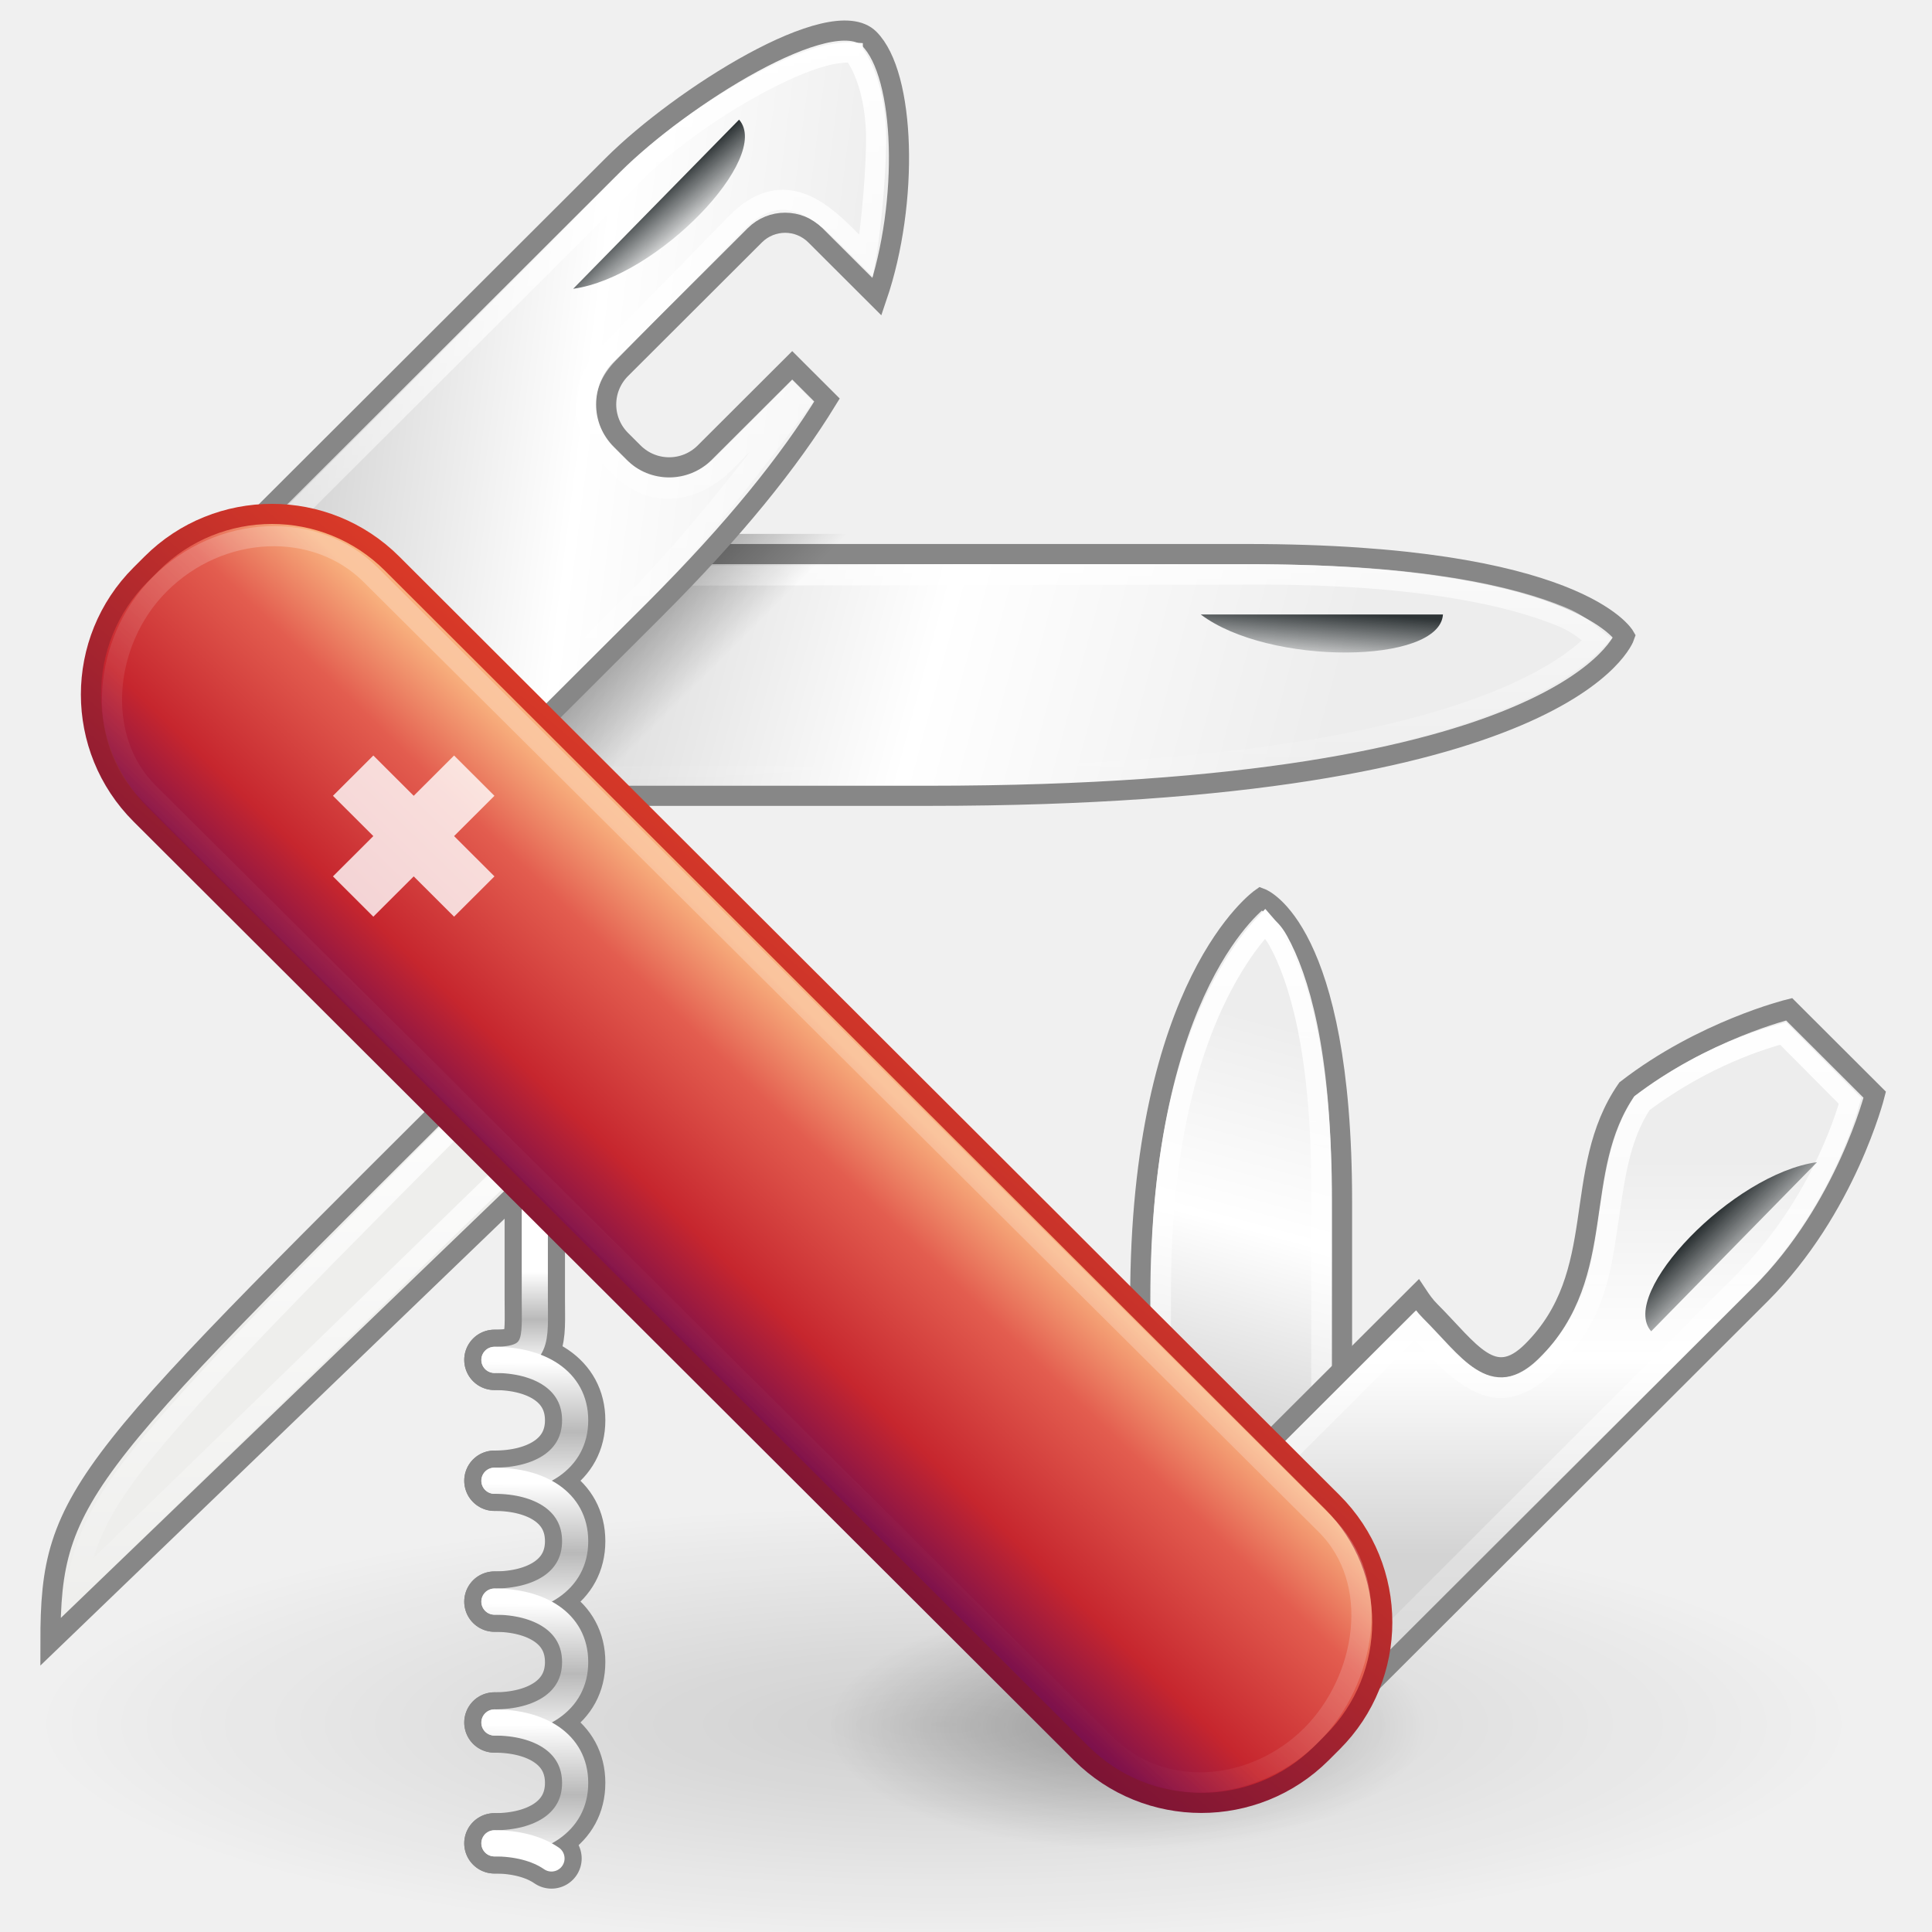
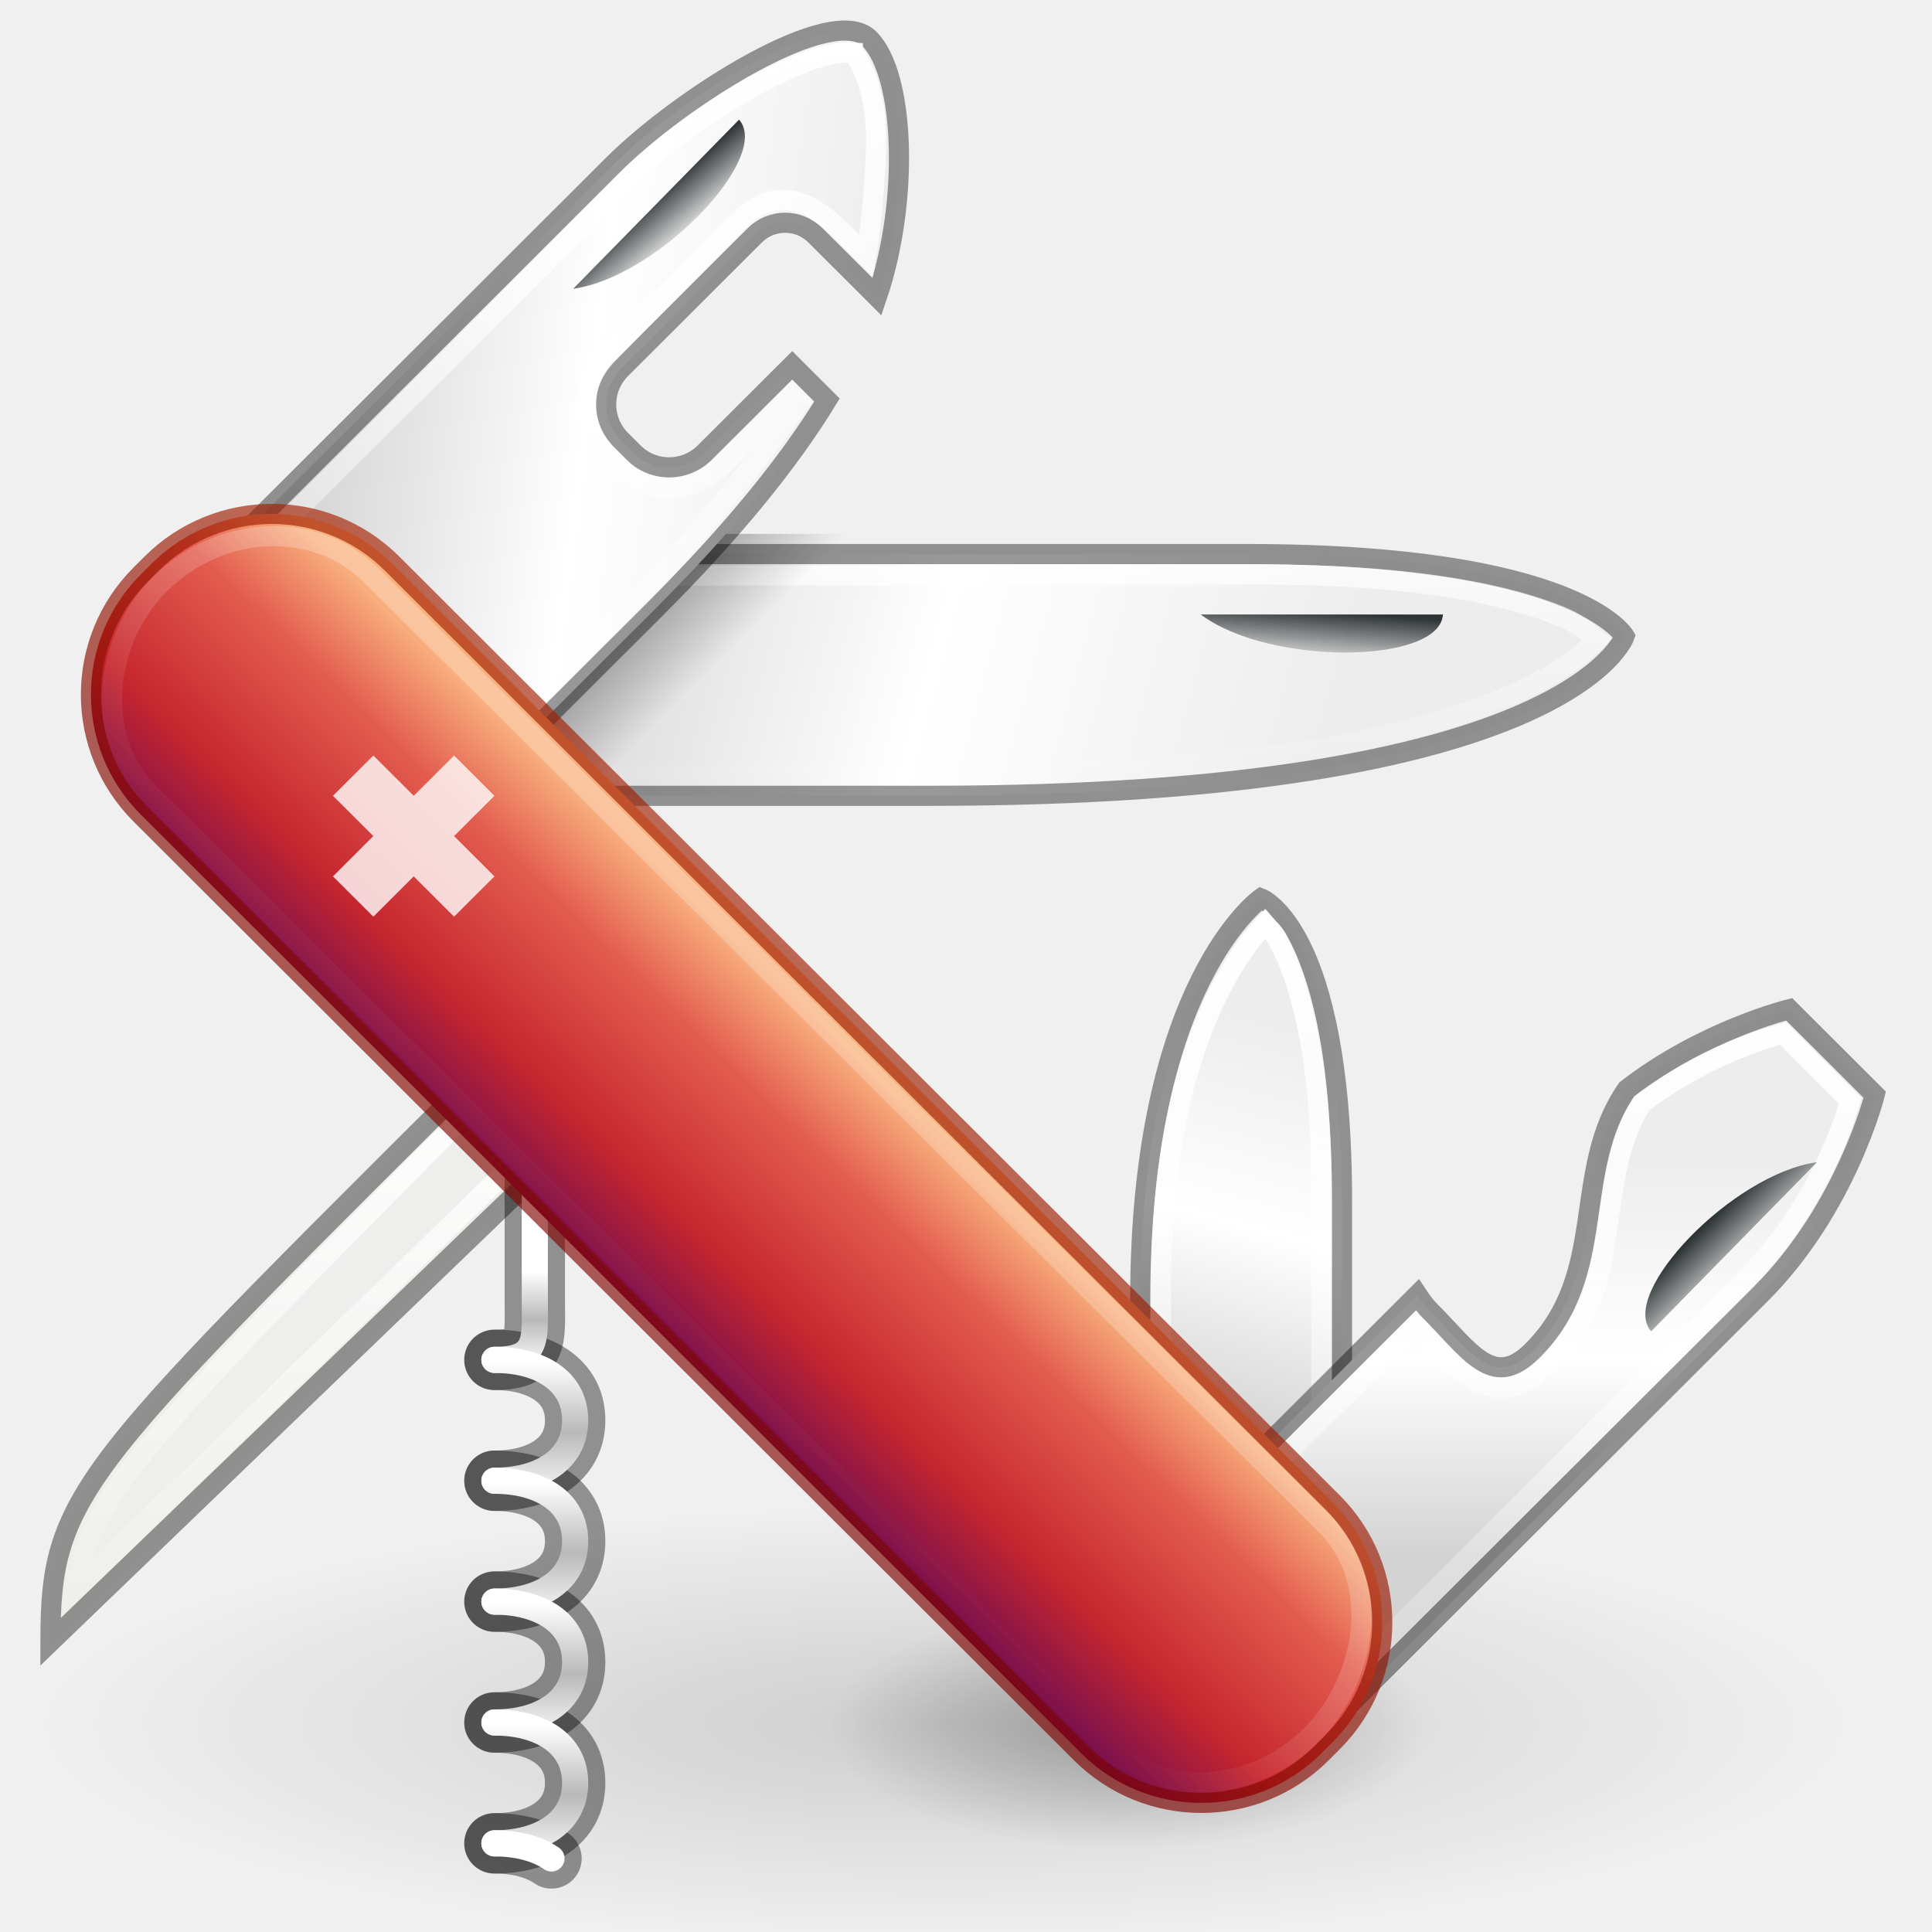
<svg xmlns="http://www.w3.org/2000/svg" xmlns:xlink="http://www.w3.org/1999/xlink" version="1.0" width="96" height="96" id="svg2">
  <defs id="defs4">
    <linearGradient id="linearGradient3676">
      <stop id="stop3678" style="stop-color:white;stop-opacity:1" offset="0" />
      <stop id="stop3680" style="stop-color:white;stop-opacity:0" offset="1" />
    </linearGradient>
    <linearGradient id="linearGradient6886">
      <stop id="stop6888" style="stop-color:black;stop-opacity:1" offset="0" />
      <stop id="stop6890" style="stop-color:black;stop-opacity:0" offset="1" />
    </linearGradient>
    <linearGradient id="linearGradient6856">
      <stop id="stop6858" style="stop-color:black;stop-opacity:1" offset="0" />
      <stop id="stop6860" style="stop-color:black;stop-opacity:0" offset="1" />
    </linearGradient>
    <linearGradient id="linearGradient6594">
      <stop id="stop6596" style="stop-color:white;stop-opacity:1" offset="0" />
      <stop id="stop6714" style="stop-color:#b9b9b9;stop-opacity:1" offset="0.5" />
      <stop id="stop6598" style="stop-color:white;stop-opacity:1" offset="1" />
    </linearGradient>
    <linearGradient id="linearGradient6393">
      <stop id="stop6395" style="stop-color:#d3d3d3;stop-opacity:1" offset="0" />
      <stop id="stop6401" style="stop-color:white;stop-opacity:1" offset="0.5" />
      <stop id="stop6397" style="stop-color:#ededed;stop-opacity:1" offset="1" />
    </linearGradient>
    <linearGradient id="linearGradient6377">
      <stop id="stop6379" style="stop-color:#2e3436;stop-opacity:1" offset="0" />
      <stop id="stop6381" style="stop-color:#2e3436;stop-opacity:0" offset="1" />
    </linearGradient>
    <linearGradient x1="13.66" y1="37" x2="13.688" y2="33.562" id="linearGradient3716" xlink:href="#linearGradient6594" gradientUnits="userSpaceOnUse" gradientTransform="matrix(2.005606,0,0,2.001986,-2.508139,18.52208)" />
    <linearGradient x1="13.66" y1="37" x2="13.688" y2="33.562" id="linearGradient3719" xlink:href="#linearGradient6594" gradientUnits="userSpaceOnUse" gradientTransform="matrix(2.005606,0,0,2.001986,-2.508139,12.51612)" />
    <linearGradient x1="13.66" y1="37" x2="13.688" y2="33.562" id="linearGradient3722" xlink:href="#linearGradient6594" gradientUnits="userSpaceOnUse" gradientTransform="matrix(2.005606,0,0,2.001986,-2.508139,6.510159)" />
    <linearGradient x1="17.694" y1="5.893" x2="16.579" y2="4.778" id="linearGradient3725" xlink:href="#linearGradient6377" gradientUnits="userSpaceOnUse" gradientTransform="matrix(-2.005606,0,0,-2.001986,119.2731,73.59425)" />
    <linearGradient x1="16.595" y1="6.21" x2="17.468" y2="7.22" id="linearGradient3728" xlink:href="#linearGradient6377" gradientUnits="userSpaceOnUse" gradientTransform="matrix(1.418178,1.415618,-1.418178,1.415618,49.32449,-2.037195)" />
    <linearGradient x1="16.175" y1="5.834" x2="17.103" y2="6.899" id="linearGradient3731" xlink:href="#linearGradient6377" gradientUnits="userSpaceOnUse" gradientTransform="matrix(2.005606,0,0,2.001986,-0.5025321,-1.497789)" />
    <linearGradient x1="1.886" y1="34.621" x2="-11.15" y2="35.054" id="linearGradient3734" xlink:href="#linearGradient3676" gradientUnits="userSpaceOnUse" gradientTransform="matrix(1.519138,-1.516388,1.519138,1.516388,-4.011033,-4.160053)" />
    <linearGradient x1="-3.479" y1="39.66" x2="-11.968" y2="39.799" id="linearGradient3737" xlink:href="#linearGradient4956" gradientUnits="userSpaceOnUse" gradientTransform="matrix(2.091713,0,0,2.091713,0.3288064,-3.918545)" />
    <linearGradient x1="13.66" y1="37" x2="13.688" y2="33.562" id="linearGradient3740" xlink:href="#linearGradient6594" gradientUnits="userSpaceOnUse" gradientTransform="matrix(2.005606,0,0,2.001986,-2.508139,0.5041989)" />
    <linearGradient x1="14.001" y1="36.688" x2="14.001" y2="34.312" id="linearGradient3743" xlink:href="#linearGradient6594" gradientUnits="userSpaceOnUse" gradientTransform="matrix(2.005606,0,0,2.001986,-2.508139,-5.50176)" />
    <linearGradient x1="8" y1="26" x2="8" y2="40" id="linearGradient3753" xlink:href="#linearGradient3676" gradientUnits="userSpaceOnUse" gradientTransform="matrix(2.103346,0,0,2.112143,-3.129084,-3.284932)" />
    <linearGradient x1="15" y1="1" x2="15" y2="20" id="linearGradient3756" xlink:href="#linearGradient3676" gradientUnits="userSpaceOnUse" gradientTransform="matrix(2.134023,0,0,2.129688,-4.533434,-0.8378435)" />
    <linearGradient x1="40" y1="24" x2="40" y2="42" id="linearGradient3760" xlink:href="#linearGradient3676" gradientUnits="userSpaceOnUse" gradientTransform="matrix(2.135845,0,0,2.132042,-8.313271,-1.149126)" />
    <linearGradient x1="40.57" y1="37.35" x2="40.57" y2="27.537" id="linearGradient3763" xlink:href="#linearGradient6393" gradientUnits="userSpaceOnUse" gradientTransform="matrix(2.005606,0,0,2.001986,-2.508139,2.50707)" />
    <linearGradient x1="32" y1="22.5" x2="32" y2="42.5" id="linearGradient3766" xlink:href="#linearGradient3676" gradientUnits="userSpaceOnUse" gradientTransform="matrix(2.361185,0,0,2.055326,-13.88642,-0.7174998)" />
    <linearGradient x1="31.166" y1="34.234" x2="33.807" y2="24.377" id="linearGradient3769" xlink:href="#linearGradient6393" gradientUnits="userSpaceOnUse" gradientTransform="matrix(2.005606,0,0,2.001986,-2.508139,2.50707)" />
    <radialGradient cx="23.953" cy="37.924" r="24.307" fx="23.953" fy="37.924" id="radialGradient3772" xlink:href="#linearGradient6856" gradientUnits="userSpaceOnUse" gradientTransform="matrix(0.6104413,0,0,0.2507023,41.39378,76.30091)" />
    <linearGradient x1="8.569" y1="11.256" x2="22.398" y2="13" id="linearGradient3778" xlink:href="#linearGradient6393" gradientUnits="userSpaceOnUse" gradientTransform="matrix(2.005606,0,0,2.001986,-2.508139,0.5041989)" />
    <linearGradient x1="17.75" y1="14.625" x2="19.187" y2="16.062" id="linearGradient3781" xlink:href="#linearGradient6886" gradientUnits="userSpaceOnUse" gradientTransform="matrix(2.005606,0,0,2.001986,-2.508139,0.504197)" />
    <linearGradient x1="28" y1="12" x2="28" y2="19" id="linearGradient3784" xlink:href="#linearGradient3676" gradientUnits="userSpaceOnUse" gradientTransform="matrix(2.019741,0,0,2.147027,-2.581463,-1.82395)" />
    <linearGradient x1="14.274" y1="15.036" x2="33.601" y2="20.214" id="linearGradient3787" xlink:href="#linearGradient6393" gradientUnits="userSpaceOnUse" gradientTransform="matrix(2.005606,0,0,2.001986,-2.508139,0.5041989)" />
    <linearGradient id="linearGradient2490">
-       <stop id="stop2492" style="stop-color:#791235;stop-opacity:1" offset="0" />
-       <stop id="stop2494" style="stop-color:#dd3b27;stop-opacity:1" offset="1" />
+       <stop id="stop2492" style="stop-color:#7a0000;stop-opacity:1" offset="0" />
+       <stop id="stop2494" style="stop-color:#a62100;stop-opacity:1" offset="1" />
    </linearGradient>
    <linearGradient id="linearGradient4956">
      <stop id="stop4958" style="stop-color:#f8b17e;stop-opacity:1" offset="0" />
      <stop id="stop4960" style="stop-color:#e35d4f;stop-opacity:1" offset="0.262" />
      <stop id="stop4962" style="stop-color:#c6262e;stop-opacity:1" offset="0.663" />
      <stop id="stop4964" style="stop-color:#690b54;stop-opacity:1" offset="1" />
    </linearGradient>
    <linearGradient x1="-13.29" y1="34.164" x2="-1.252" y2="33.259" id="linearGradient4027" xlink:href="#linearGradient2490" gradientUnits="userSpaceOnUse" gradientTransform="matrix(2.091713,0,0,2.091713,0.3288064,-3.918545)" />
    <radialGradient cx="23.953" cy="37.924" r="24.307" fx="23.953" fy="37.924" id="radialGradient2899" xlink:href="#linearGradient6856" gradientUnits="userSpaceOnUse" gradientTransform="matrix(1.859896,0,0,0.4490274,2.353574,68.65456)" />
  </defs>
  <g id="g4142">
-     <path style="fill:url(#linearGradient3787);fill-opacity:1;stroke:#878787;stroke-width:1;stroke-linecap:round;stroke-linejoin:miter;stroke-miterlimit:4;stroke-opacity:1;stroke-dashoffset:0.7" id="rect6318" d="m 13.429,27.531 48.536,0 c 16.426,0 18.76,4.084 18.76,4.084 0,0 -2.676,7.928 -34.558,7.928 l -32.738,0 c -3.829,0 -6.912,-2.679 -6.912,-6.006 0,-3.327 3.083,-6.006 6.912,-6.006 z" />
+     <path style="fill:url(#linearGradient3787);fill-opacity:1;stroke:#000000;stroke-width:1;stroke-linecap:round;stroke-linejoin:miter;stroke-miterlimit:4;stroke-opacity:0.4;stroke-dashoffset:0.7" id="rect6318" d="m 13.429,27.531 48.536,0 c 16.426,0 18.76,4.084 18.76,4.084 0,0 -2.676,7.928 -34.558,7.928 l -32.738,0 c -3.829,0 -6.912,-2.679 -6.912,-6.006 0,-3.327 3.083,-6.006 6.912,-6.006 z" />
    <path style="fill:none;stroke:url(#linearGradient3784);stroke-width:1;stroke-linecap:round;stroke-linejoin:miter;stroke-miterlimit:4;stroke-opacity:1;stroke-dashoffset:0.7" id="path6365" d="m 13.45,28.637 c -3.207,0.006 -5.554,2.302 -5.554,4.965 0,2.663 2.347,4.965 5.554,4.965 l 33.01,0 c 15.938,0 24.49,-2.15 28.908,-4.16 2.209,-1.005 3.37,-1.973 3.976,-2.617 -0.388,-0.294 -0.778,-0.747 -1.786,-1.162 -2.424,-0.997 -6.992,-2.095 -15.148,-2.08 z" />
    <path style="opacity:0.259;fill:url(#linearGradient3781);fill-opacity:1;stroke:none" id="path6873" d="m 13.411,26.53 c -4.298,0 -7.897,3.066 -7.897,7.007 0,3.941 3.6,7.007 7.897,7.007 l 32.779,0 1.755,-14.014 -34.534,0 z" />
-     <path style="fill:url(#linearGradient3778);fill-opacity:1;stroke:#878787;stroke-width:1;stroke-linecap:round;stroke-linejoin:miter;stroke-miterlimit:4;stroke-opacity:1;stroke-dashoffset:0.7" id="rect5331" d="m 12.154,26.469 c -3.35,3.344 -3.305,8.733 0.044,12.077 3.35,3.344 8.705,3.344 12.055,0 l 8.287,-8.273 c 3.945,-3.938 6.69,-7.356 8.553,-10.396 l -1.728,-1.725 -4.343,4.335 c -0.982,0.98 -2.563,0.98 -3.545,0 l -0.62,-0.619 c -0.982,-0.98 -0.982,-2.559 0,-3.539 l 6.648,-6.636 c 0.835,-0.833 2.179,-0.833 3.014,0 l 3.058,3.052 C 45.179,10.039 44.995,3.727 43.194,1.929 41.349,0.088 33.807,4.855 30.458,8.198 L 12.154,26.469 Z" />
+     <path style="fill:url(#linearGradient3778);fill-opacity:1;stroke:#000000;stroke-width:1;stroke-linecap:round;stroke-linejoin:miter;stroke-miterlimit:4;stroke-opacity:0.4;stroke-dashoffset:0.7" id="rect5331" d="m 12.154,26.469 c -3.35,3.344 -3.305,8.733 0.044,12.077 3.35,3.344 8.705,3.344 12.055,0 l 8.287,-8.273 c 3.945,-3.938 6.69,-7.356 8.553,-10.396 l -1.728,-1.725 -4.343,4.335 c -0.982,0.98 -2.563,0.98 -3.545,0 l -0.62,-0.619 c -0.982,-0.98 -0.982,-2.559 0,-3.539 l 6.648,-6.636 c 0.835,-0.833 2.179,-0.833 3.014,0 l 3.058,3.052 C 45.179,10.039 44.995,3.727 43.194,1.929 41.349,0.088 33.807,4.855 30.458,8.198 L 12.154,26.469 Z" />
    <path style="opacity:0.142;fill:url(#radialGradient2899);fill-opacity:1;stroke:none" id="path6854" d="m 92.112,85.683 a 45.208,10.914 0 1 1 -90.416,0 45.208,10.914 0 1 1 90.416,0 z" />
    <path style="opacity:0.28;fill:url(#radialGradient3772);fill-opacity:1;stroke:none" id="path6894" d="m 70.854,85.808 a 14.838,6.094 0 0 1 -29.676,0 14.838,6.094 0 1 1 29.676,0 z" />
-     <path style="fill:url(#linearGradient3769);fill-opacity:1;stroke:#878787;stroke-width:1;stroke-linecap:round;stroke-linejoin:miter;stroke-miterlimit:4;stroke-opacity:1;stroke-dashoffset:0.7" id="path6321" d="m 66.685,80.706 0,-21.009 c 0,-13.569 -4.03,-15.06 -4.03,-15.06 0,0 -5.998,4.194 -5.998,19.972 l 0,16.097 c 0,3.26 2.236,5.885 5.014,5.885 2.778,0 5.014,-2.625 5.014,-5.885 z" />
+     <path style="fill:url(#linearGradient3769);fill-opacity:1;stroke:#000000;stroke-width:1;stroke-linecap:round;stroke-linejoin:miter;stroke-miterlimit:4;stroke-opacity:0.4;stroke-dashoffset:0.7" id="path6321" d="m 66.685,80.706 0,-21.009 c 0,-13.569 -4.03,-15.06 -4.03,-15.06 0,0 -5.998,4.194 -5.998,19.972 l 0,16.097 c 0,3.26 2.236,5.885 5.014,5.885 2.778,0 5.014,-2.625 5.014,-5.885 z" />
    <path style="fill:none;stroke:url(#linearGradient3766);stroke-width:1;stroke-linecap:round;stroke-linejoin:miter;stroke-miterlimit:4;stroke-opacity:1;stroke-dashoffset:0.7" id="path6373" d="m 62.852,45.913 c -0.535,0.57 -1.14,1.33 -1.845,2.569 -1.626,2.858 -3.32,7.718 -3.32,15.608 l 0,16.507 c 0,2.592 1.911,4.368 3.985,4.368 2.074,0 3.984,-1.775 3.984,-4.368 l 0,-21.581 c 0,-6.802 -1.136,-10.457 -2.14,-12.268 -0.27,-0.487 -0.445,-0.577 -0.664,-0.835 z" />
-     <path style="fill:url(#linearGradient3763);fill-opacity:1;stroke:#878787;stroke-width:1;stroke-linecap:round;stroke-linejoin:miter;stroke-miterlimit:4;stroke-opacity:1;stroke-dashoffset:0.7" id="rect6323" d="m 56.647,78.097 c -2.895,2.889 -2.357,6.141 0,8.494 2.357,2.353 6.589,1.916 9.484,-0.973 L 87.482,64.305 c 4.255,-4.247 5.673,-9.909 5.673,-9.909 l -4.255,-4.247 c 0,0 -4.279,1.049 -8.066,3.981 -2.82,4.077 -0.824,9.139 -4.698,13.006 -1.964,1.961 -3.121,-0.041 -5.085,-2.002 -0.246,-0.245 -0.436,-0.518 -0.62,-0.796 L 56.647,78.097 Z" />
+     <path style="fill:url(#linearGradient3763);fill-opacity:1;stroke:#000000;stroke-width:1;stroke-linecap:round;stroke-linejoin:miter;stroke-miterlimit:4;stroke-opacity:0.4;stroke-dashoffset:0.7" id="rect6323" d="m 56.647,78.097 c -2.895,2.889 -2.357,6.141 0,8.494 2.357,2.353 6.589,1.916 9.484,-0.973 L 87.482,64.305 c 4.255,-4.247 5.673,-9.909 5.673,-9.909 l -4.255,-4.247 c 0,0 -4.279,1.049 -8.066,3.981 -2.82,4.077 -0.824,9.139 -4.698,13.006 -1.964,1.961 -3.121,-0.041 -5.085,-2.002 -0.246,-0.245 -0.436,-0.518 -0.62,-0.796 L 56.647,78.097 Z" />
    <path style="fill:none;stroke:url(#linearGradient3760);stroke-width:1;stroke-linecap:round;stroke-linejoin:miter;stroke-miterlimit:4;stroke-opacity:1;stroke-dashoffset:0.7" id="path6369" d="m 88.601,51.352 c -0.931,0.26 -3.858,1.097 -7.008,3.465 -1.171,1.775 -1.375,3.857 -1.735,6.263 -0.369,2.464 -0.723,4.542 -3.103,6.834 -0.674,0.65 -1.252,0.865 -1.597,0.969 -0.833,0.25 -1.577,-0.089 -2.176,-0.475 -1.074,-0.691 -1.83,-1.646 -2.67,-2.532 L 55.762,80.401 c -1.312,1.31 -1.72,2.469 -1.669,3.598 0.052,1.129 0.616,2.28 1.669,3.331 1.819,1.816 5.53,1.686 8.161,-0.941 l 22.635,-22.622 c 3.725,-3.718 5.08,-8.036 5.371,-9.065 z" />
-     <path style="fill:#eeeeec;fill-rule:evenodd;stroke:#878787;stroke-width:1px;stroke-linecap:butt;stroke-linejoin:miter;stroke-opacity:1" id="path6334" d="M 25.577,51.487 C 3.983,73.043 2.506,74.02 2.506,81.585 L 30.584,54.558 25.577,51.487 Z" />
+     <path style="fill:#eeeeec;fill-rule:evenodd;stroke:#000000;stroke-width:1px;stroke-linecap:butt;stroke-linejoin:miter;stroke-opacity:0.4" id="path6334" d="M 25.577,51.487 C 3.983,73.043 2.506,74.02 2.506,81.585 L 30.584,54.558 25.577,51.487 Z" />
    <path style="fill:none;stroke:url(#linearGradient3756);stroke-width:1;stroke-linecap:round;stroke-linejoin:miter;stroke-miterlimit:4;stroke-opacity:1;stroke-dasharray:none;stroke-dashoffset:0.7" id="path6360" d="M 42.374,2.598 C 42.236,2.585 41.591,2.628 41.154,2.731 38.596,3.334 34.105,6.057 31.678,8.48 L 12.205,27.913 c -2.94,2.934 -2.888,7.634 0.067,10.582 2.954,2.948 7.567,2.933 10.537,0 l 8.648,-8.542 c 2.965,-2.928 6.527,-7.548 8.294,-9.94 l -0.387,-0.4 -3.193,3.224 c -1.42,1.517 -3.6,2.134 -5.339,0.398 l -0.667,-0.666 c -1.25,-1.247 -1.628,-3.263 0.088,-5.017 l 6.318,-6.458 c 2.224,-2.274 4.099,-0.748 5.468,0.619 l 1,0.998 c 0.278,-1.55 0.532,-4.677 0.49,-6.117 -0.067,-2.317 -0.845,-3.653 -1.155,-3.995 z" />
    <path style="fill:none;stroke:url(#linearGradient3753);stroke-width:1px;stroke-linecap:butt;stroke-linejoin:miter;stroke-opacity:1" id="path6429" d="M 26.449,52.093 C 15.706,62.876 9.754,68.834 6.73,72.686 4.702,75.269 4.084,77.058 3.773,78.957 L 29.539,53.941 26.449,52.093 Z" />
-     <path style="fill:none;stroke:#878787;stroke-width:3;stroke-linecap:round;stroke-linejoin:round;stroke-miterlimit:4;stroke-opacity:1;stroke-dasharray:none;stroke-dashoffset:0.7" id="path6634" d="m 24.568,67.571 c 2.214,0 2.006,-1.001 2.006,-3.003 l 0,-9.009" />
-     <path style="fill:none;stroke:#878787;stroke-width:3;stroke-linecap:round;stroke-linejoin:round;stroke-miterlimit:4;stroke-opacity:1;stroke-dasharray:none;stroke-dashoffset:0.7" id="path6557" d="m 24.568,73.577 c 2.214,0 4.011,-1.001 4.011,-3.003 0,-2.002 -1.797,-3.003 -4.011,-3.003" />
-     <path style="fill:none;stroke:#878787;stroke-width:3;stroke-linecap:round;stroke-linejoin:round;stroke-miterlimit:4;stroke-opacity:1;stroke-dasharray:none;stroke-dashoffset:0.7" id="path6559" d="m 24.568,79.583 c 2.214,0 4.011,-1.001 4.011,-3.003 0,-2.002 -1.797,-3.003 -4.011,-3.003" />
-     <path style="fill:none;stroke:#878787;stroke-width:3;stroke-linecap:round;stroke-linejoin:round;stroke-miterlimit:4;stroke-opacity:1;stroke-dasharray:none;stroke-dashoffset:0.7" id="path6561" d="m 24.568,85.589 c 2.214,0 4.011,-1.001 4.011,-3.003 0,-2.002 -1.797,-3.003 -4.011,-3.003" />
-     <path style="fill:none;stroke:#878787;stroke-width:3;stroke-linecap:round;stroke-linejoin:round;stroke-miterlimit:4;stroke-opacity:1;stroke-dasharray:none;stroke-dashoffset:0.7" id="path6563" d="m 24.568,91.595 c 2.214,0 4.011,-1.001 4.011,-3.003 0,-2.002 -1.797,-3.003 -4.011,-3.003" />
-     <path style="fill:none;stroke:#878787;stroke-width:3;stroke-linecap:round;stroke-linejoin:round;stroke-miterlimit:4;stroke-opacity:1;stroke-dasharray:none;stroke-dashoffset:0.7" id="path6565" d="m 27.403,92.345 c -0.726,-0.5 -1.729,-0.751 -2.836,-0.751" />
+     <path style="fill:none;stroke:#000000;stroke-width:3;stroke-linecap:round;stroke-linejoin:round;stroke-miterlimit:4;stroke-opacity:0.4;stroke-dasharray:none;stroke-dashoffset:0.7" id="path6634" d="m 24.568,67.571 c 2.214,0 2.006,-1.001 2.006,-3.003 l 0,-9.009" />
+     <path style="fill:none;stroke:#000000;stroke-width:3;stroke-linecap:round;stroke-linejoin:round;stroke-miterlimit:4;stroke-opacity:0.4;stroke-dasharray:none;stroke-dashoffset:0.7" id="path6557" d="m 24.568,73.577 c 2.214,0 4.011,-1.001 4.011,-3.003 0,-2.002 -1.797,-3.003 -4.011,-3.003" />
+     <path style="fill:none;stroke:#000000;stroke-width:3;stroke-linecap:round;stroke-linejoin:round;stroke-miterlimit:4;stroke-opacity:0.4;stroke-dasharray:none;stroke-dashoffset:0.7" id="path6559" d="m 24.568,79.583 c 2.214,0 4.011,-1.001 4.011,-3.003 0,-2.002 -1.797,-3.003 -4.011,-3.003" />
+     <path style="fill:none;stroke:#000000;stroke-width:3;stroke-linecap:round;stroke-linejoin:round;stroke-miterlimit:4;stroke-opacity:0.4;stroke-dasharray:none;stroke-dashoffset:0.7" id="path6561" d="m 24.568,85.589 c 2.214,0 4.011,-1.001 4.011,-3.003 0,-2.002 -1.797,-3.003 -4.011,-3.003" />
+     <path style="fill:none;stroke:#000000;stroke-width:3;stroke-linecap:round;stroke-linejoin:round;stroke-miterlimit:4;stroke-opacity:0.4;stroke-dasharray:none;stroke-dashoffset:0.7" id="path6563" d="m 24.568,91.595 c 2.214,0 4.011,-1.001 4.011,-3.003 0,-2.002 -1.797,-3.003 -4.011,-3.003" />
+     <path style="fill:none;stroke:#000000;stroke-width:3;stroke-linecap:round;stroke-linejoin:round;stroke-miterlimit:4;stroke-opacity:0.4;stroke-dasharray:none;stroke-dashoffset:0.7" id="path6565" d="m 27.403,92.345 c -0.726,-0.5 -1.729,-0.751 -2.836,-0.751" />
    <path style="fill:none;stroke:url(#linearGradient3743);stroke-width:1.3;stroke-linecap:round;stroke-linejoin:round;stroke-miterlimit:4;stroke-opacity:1;stroke-dasharray:none;stroke-dashoffset:0.7" id="path6630" d="m 24.568,67.571 c 2.214,0 2.006,-1.001 2.006,-3.003 l 0,-9.009" />
    <path style="fill:none;stroke:url(#linearGradient3740);stroke-width:1.3;stroke-linecap:round;stroke-linejoin:round;stroke-miterlimit:4;stroke-opacity:1;stroke-dasharray:none;stroke-dashoffset:0.7" id="path6452" d="m 24.568,73.577 c 2.214,0 4.011,-1.001 4.011,-3.003 0,-2.002 -1.797,-3.003 -4.011,-3.003" />
-     <rect style="fill:url(#linearGradient3737);fill-opacity:1;stroke:url(#linearGradient4027);stroke-width:1;stroke-linecap:round;stroke-linejoin:miter;stroke-miterlimit:4;stroke-opacity:1;stroke-dasharray:none;stroke-dashoffset:0.7" id="rect5329" transform="matrix(0.7077421,-0.7064709,0.7077421,0.7064709,0,0)" y="25.145" x="-23.704" ry="8.441" rx="8.441" height="82.902" width="17.648" />
+     <rect style="fill:url(#linearGradient3737);fill-opacity:1;stroke:none;stroke-width:1;stroke-linecap:round;stroke-linejoin:miter;stroke-miterlimit:4;stroke-opacity:1;stroke-dasharray:none;stroke-dashoffset:0.7" id="rect5329" transform="matrix(0.7077421,-0.7064709,0.7077421,0.7064709,0,0)" y="25.145" x="-23.704" ry="8.441" rx="8.441" height="82.902" width="17.648" />
    <path style="opacity:0.4;fill:none;stroke:url(#linearGradient3734);stroke-width:1;stroke-linecap:round;stroke-linejoin:miter;stroke-miterlimit:4;stroke-opacity:1;stroke-dasharray:none;stroke-dashoffset:0.7" id="path6338" d="M 7.926,29.043 C 5.106,31.869 4.676,36.697 7.374,39.379 L 54.888,86.617 c 2.958,2.941 7.523,2.345 10.264,-0.391 2.741,-2.736 3.573,-7.626 0.719,-10.465 L 18.413,28.557 C 15.686,25.845 10.944,26.019 7.926,29.043 Z" />
    <path style="fill:url(#linearGradient3731);fill-opacity:1;fill-rule:evenodd;stroke:none" id="path6375" d="m 28.481,14.35 8.243,-8.405 c 1.644,1.872 -4.042,7.823 -8.243,8.405 z" />
    <path style="fill:url(#linearGradient3728);fill-opacity:1;fill-rule:evenodd;stroke:none" id="path6385" d="m 59.666,30.534 12.034,0 c -0.164,2.485 -8.651,2.554 -12.034,0 z" />
    <path style="fill:url(#linearGradient3725);fill-opacity:1;fill-rule:evenodd;stroke:none" id="path6389" d="m 90.289,57.747 -8.243,8.405 c -1.644,-1.872 4.042,-7.823 8.243,-8.405 z" />
    <path style="fill:none;stroke:url(#linearGradient3722);stroke-width:1.3;stroke-linecap:round;stroke-linejoin:round;stroke-miterlimit:4;stroke-opacity:1;stroke-dasharray:none;stroke-dashoffset:0.7" id="path6716" d="m 24.568,79.583 c 2.214,0 4.011,-1.001 4.011,-3.003 0,-2.002 -1.797,-3.003 -4.011,-3.003" />
    <path style="fill:none;stroke:url(#linearGradient3719);stroke-width:1.3;stroke-linecap:round;stroke-linejoin:round;stroke-miterlimit:4;stroke-opacity:1;stroke-dasharray:none;stroke-dashoffset:0.7" id="path6720" d="m 24.568,85.589 c 2.214,0 4.011,-1.001 4.011,-3.003 0,-2.002 -1.797,-3.003 -4.011,-3.003" />
    <path style="fill:none;stroke:url(#linearGradient3716);stroke-width:1.3;stroke-linecap:round;stroke-linejoin:round;stroke-miterlimit:4;stroke-opacity:1;stroke-dasharray:none;stroke-dashoffset:0.7" id="path6724" d="m 24.568,91.595 c 2.214,0 4.011,-1.001 4.011,-3.003 0,-2.002 -1.797,-3.003 -4.011,-3.003" />
    <path style="fill:#ffffff;fill-opacity:1;stroke:#ffffff;stroke-width:1.3;stroke-linecap:round;stroke-linejoin:round;stroke-miterlimit:4;stroke-opacity:1;stroke-dasharray:none;stroke-dashoffset:0.7" id="path6555" d="m 27.403,92.345 c -0.726,-0.5 -1.729,-0.751 -2.836,-0.751" />
    <g id="g6744" transform="matrix(1.418178,1.415618,-1.418178,1.415618,31.97303,-1.68174)" />
    <path style="opacity:0.8;fill:#ffffff;fill-opacity:1;stroke:none" id="rect6749" d="m 18.551,37.541 -2.006,2.002 2.006,2.002 -2.006,2.002 2.006,2.002 2.006,-2.002 2.006,2.002 2.006,-2.002 -2.006,-2.002 2.006,-2.002 -2.006,-2.002 -2.006,2.002 -2.006,-2.002 z" />
+     <rect style="fill:none;fill-opacity:1;stroke:url(#linearGradient4027);stroke-width:1;stroke-linecap:round;stroke-linejoin:miter;stroke-miterlimit:4;stroke-opacity:1;stroke-dasharray:none;stroke-dashoffset:0.7;opacity:0.65" id="rect32299" transform="matrix(0.7077421,-0.7064709,0.7077421,0.7064709,0,0)" y="25.145" x="-23.704" ry="8.441" rx="8.441" height="82.902" width="17.648" />
  </g>
</svg>
